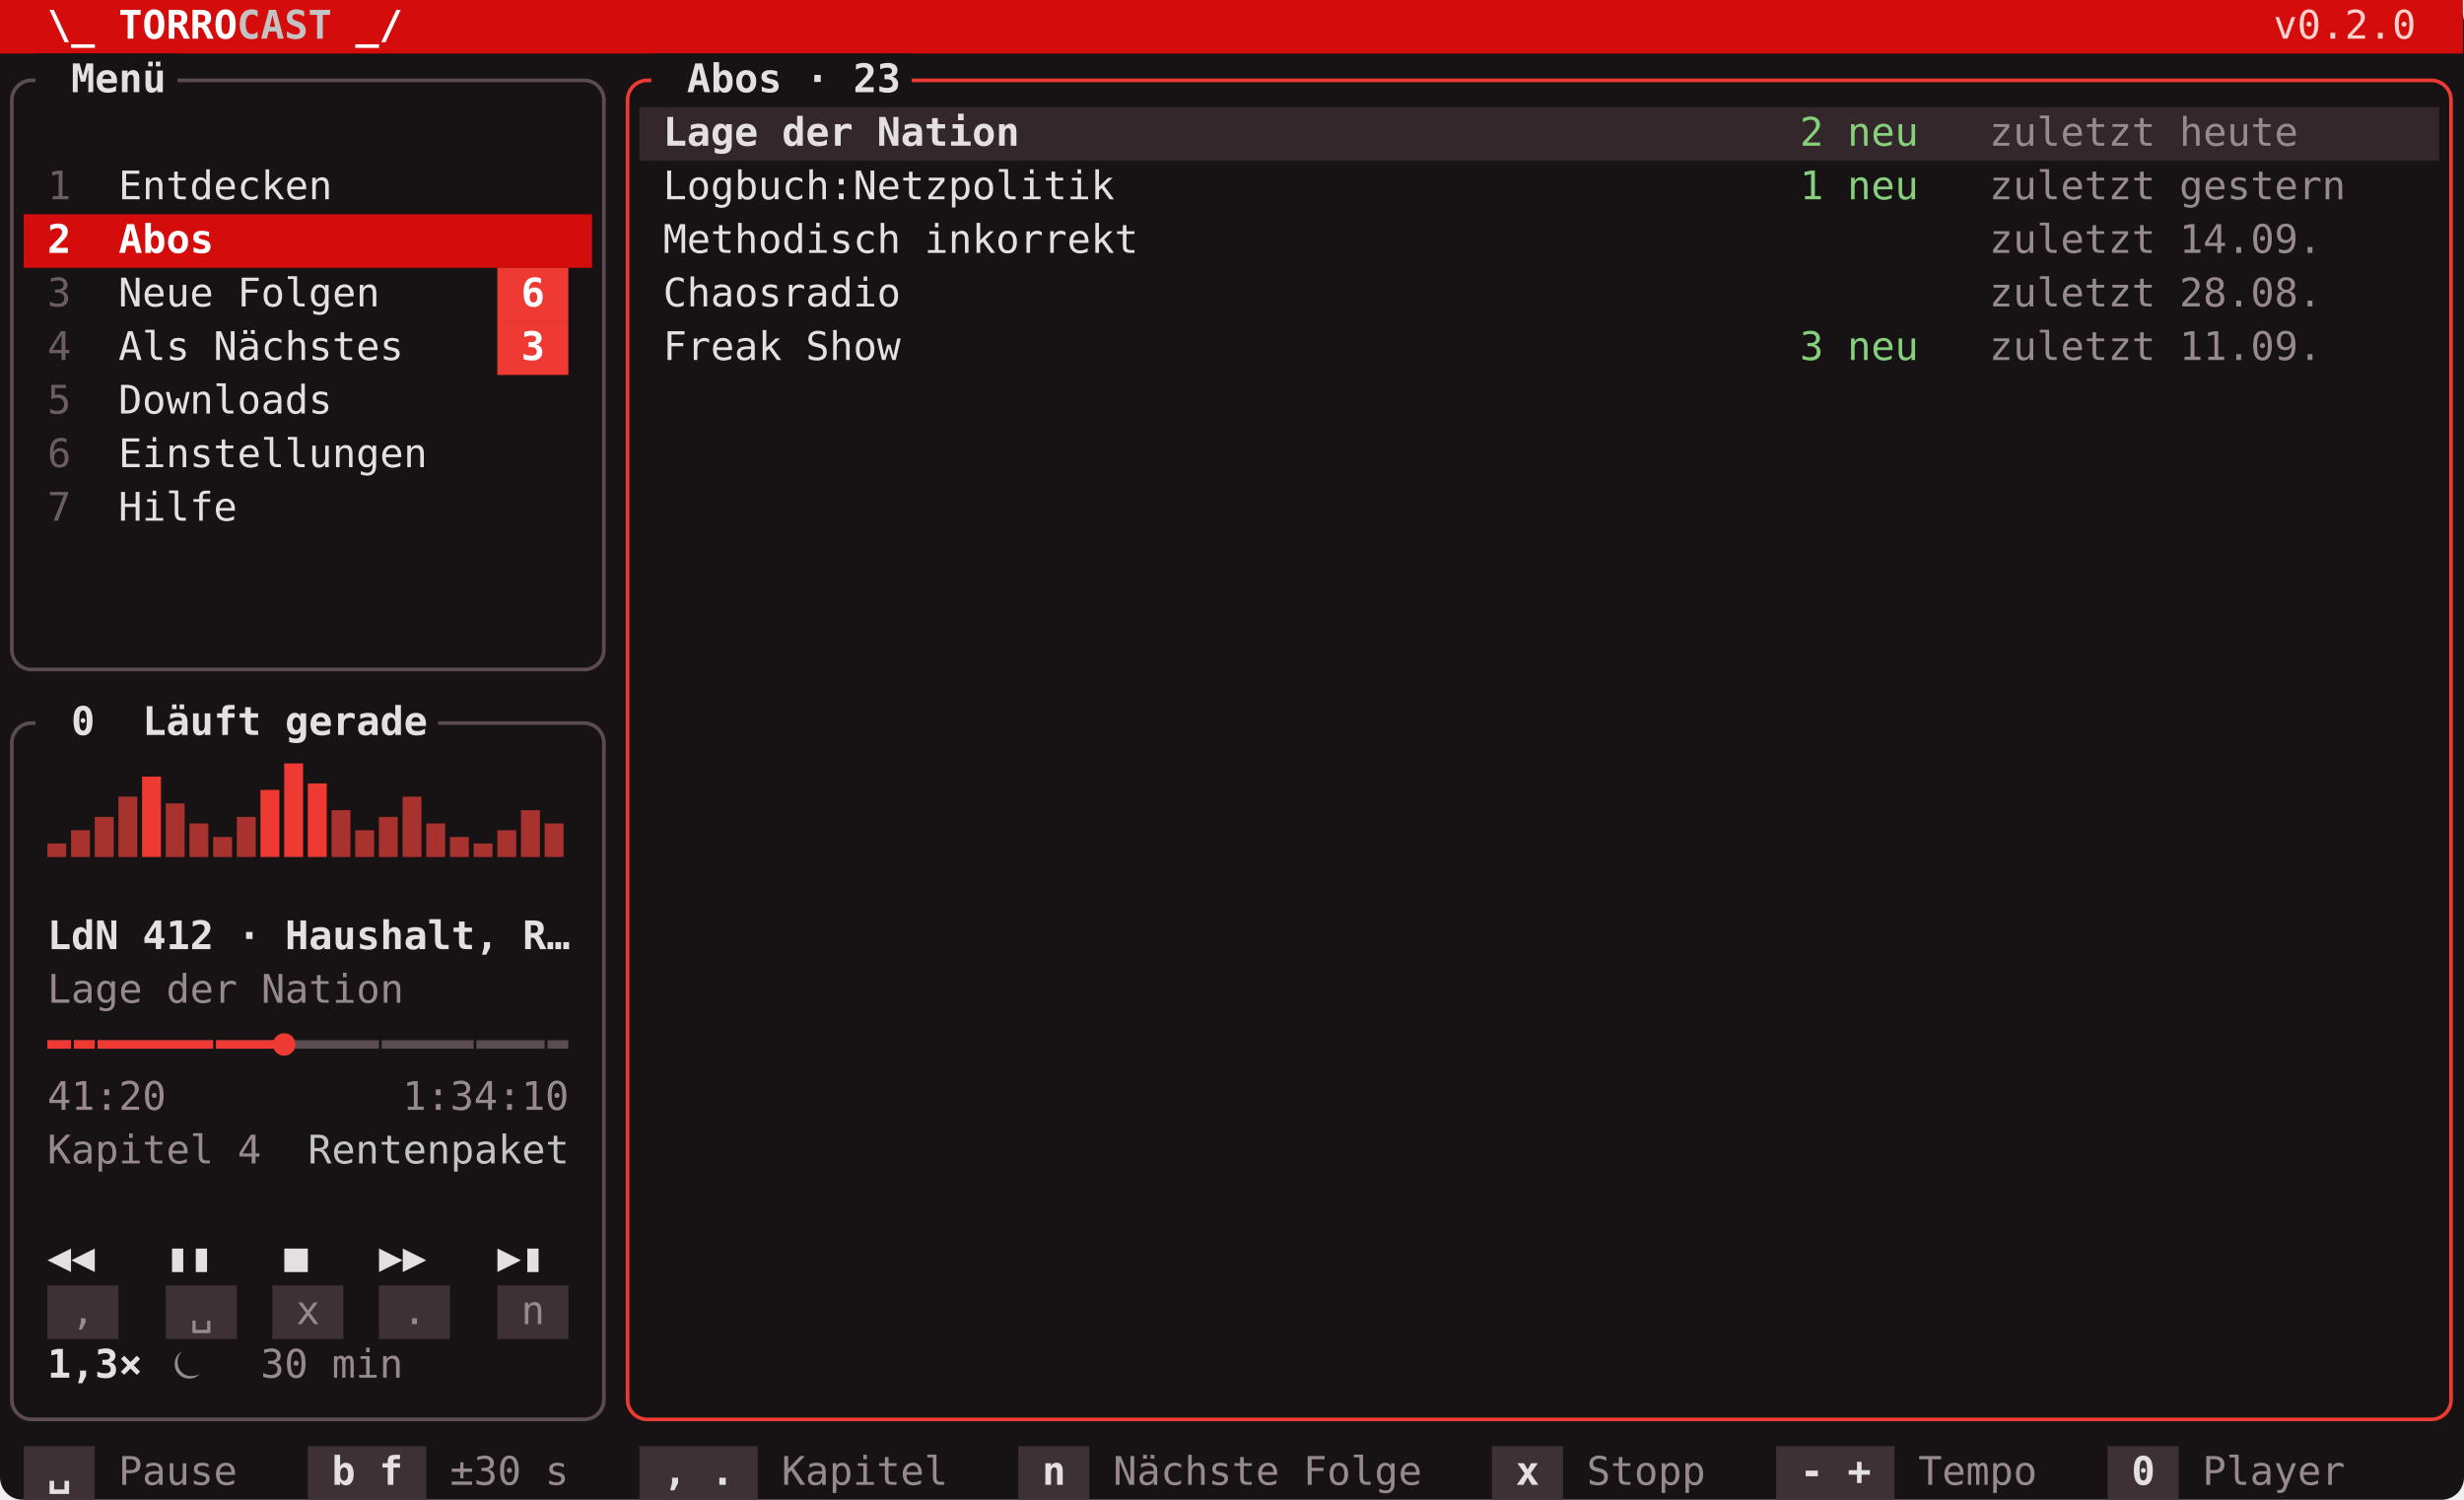
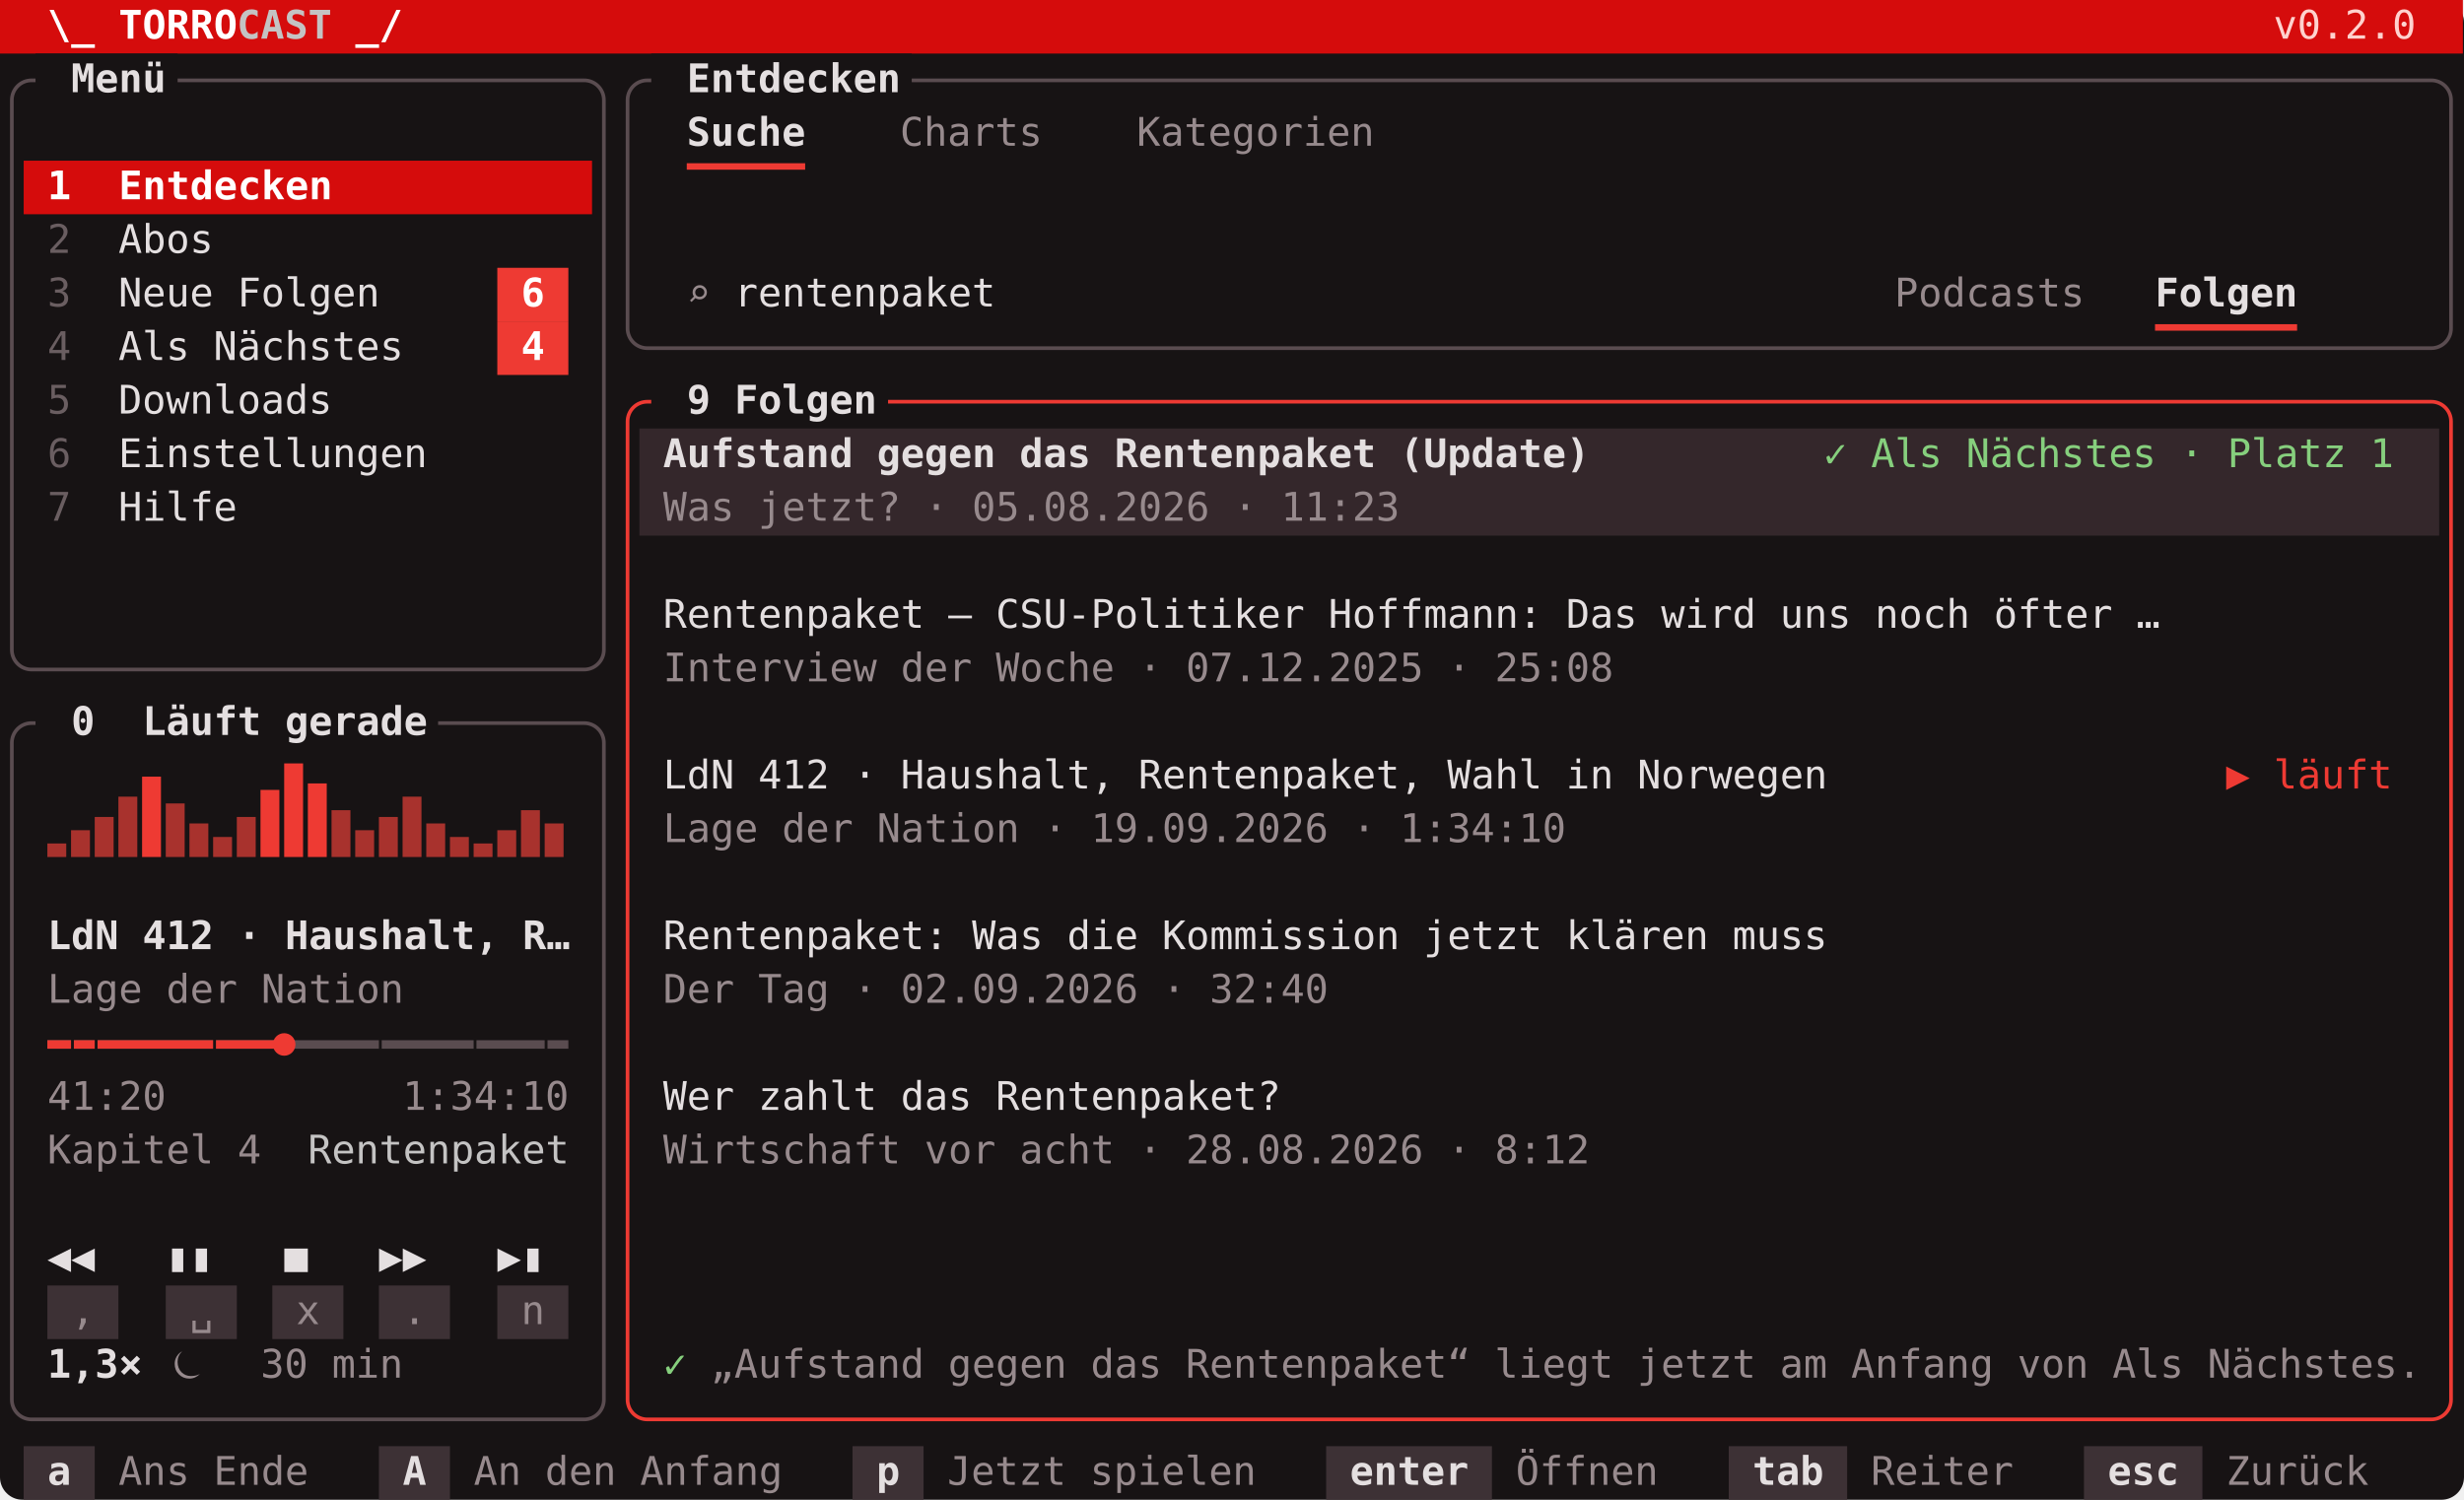
<svg xmlns="http://www.w3.org/2000/svg" viewBox="0 0 874 532" width="874" height="532" font-family="ui-monospace, 'SF Mono', 'JetBrains Mono', Menlo, Consolas, 'DejaVu Sans Mono', monospace" font-size="14">
  <rect width="100%" height="100%" fill="#171314" rx="8" />
  <rect x="0.0" y="0.0" width="873.6" height="19.0" fill="#d50c0c" rx="0" />
  <rect x="4.2" y="28.5" width="210.0" height="209.0" rx="7" fill="none" stroke="#5a4c50" stroke-width="1.3" />
  <rect x="12.6" y="19.0" width="50.4" height="19" fill="#171314" />
-   <rect x="8.4" y="76.0" width="201.6" height="19.0" fill="#d50c0c" rx="0" />
+   <rect x="8.4" y="57.0" width="201.6" height="19.0" fill="#d50c0c" rx="0" />
  <rect x="176.4" y="95.0" width="25.2" height="19.0" fill="#ee3a33" rx="0" />
  <rect x="176.4" y="114.0" width="25.2" height="19.0" fill="#ee3a33" rx="0" />
  <rect x="4.2" y="256.5" width="210.0" height="247.0" rx="7" fill="none" stroke="#5a4c50" stroke-width="1.3" />
  <rect x="12.6" y="247.0" width="142.8" height="19" fill="#171314" />
  <rect x="16.8" y="299.2" width="6.7" height="4.8" fill="#a8322d" rx="0" />
  <rect x="25.2" y="294.5" width="6.7" height="9.5" fill="#a8322d" rx="0" />
  <rect x="33.6" y="289.8" width="6.7" height="14.2" fill="#a8322d" rx="0" />
  <rect x="42.0" y="282.6" width="6.7" height="21.4" fill="#a8322d" rx="0" />
  <rect x="50.4" y="275.5" width="6.7" height="28.5" fill="#ee3a33" rx="0" />
  <rect x="58.8" y="285.0" width="6.7" height="19.0" fill="#a8322d" rx="0" />
  <rect x="67.2" y="292.1" width="6.7" height="11.9" fill="#a8322d" rx="0" />
  <rect x="75.6" y="296.9" width="6.7" height="7.1" fill="#a8322d" rx="0" />
  <rect x="84.0" y="289.8" width="6.7" height="14.2" fill="#a8322d" rx="0" />
  <rect x="92.4" y="280.2" width="6.7" height="23.8" fill="#ee3a33" rx="0" />
  <rect x="100.8" y="270.8" width="6.7" height="33.2" fill="#ee3a33" rx="0" />
  <rect x="109.2" y="277.9" width="6.7" height="26.1" fill="#ee3a33" rx="0" />
  <rect x="117.6" y="287.4" width="6.7" height="16.6" fill="#a8322d" rx="0" />
  <rect x="126.0" y="294.5" width="6.7" height="9.5" fill="#a8322d" rx="0" />
  <rect x="134.4" y="289.8" width="6.7" height="14.2" fill="#a8322d" rx="0" />
  <rect x="142.8" y="282.6" width="6.7" height="21.4" fill="#a8322d" rx="0" />
  <rect x="151.2" y="292.1" width="6.7" height="11.9" fill="#a8322d" rx="0" />
  <rect x="159.6" y="296.9" width="6.7" height="7.1" fill="#a8322d" rx="0" />
  <rect x="168.0" y="299.2" width="6.7" height="4.8" fill="#a8322d" rx="0" />
  <rect x="176.4" y="294.5" width="6.7" height="9.5" fill="#a8322d" rx="0" />
  <rect x="184.8" y="287.4" width="6.7" height="16.6" fill="#a8322d" rx="0" />
  <rect x="193.2" y="292.1" width="6.7" height="11.9" fill="#a8322d" rx="0" />
  <rect x="16.8" y="369.0" width="184.8" height="3.0" fill="#5a4c50" rx="0" />
  <rect x="16.8" y="369.0" width="84.0" height="3.0" fill="#ee3a33" rx="0" />
  <rect x="25.2" y="365.8" width="1.0" height="9.5" fill="#171314" rx="0" />
  <rect x="33.6" y="365.8" width="1.0" height="9.5" fill="#171314" rx="0" />
  <rect x="75.6" y="365.8" width="1.0" height="9.5" fill="#171314" rx="0" />
  <rect x="134.4" y="365.8" width="1.0" height="9.5" fill="#171314" rx="0" />
  <rect x="168.0" y="365.8" width="1.0" height="9.5" fill="#171314" rx="0" />
  <rect x="193.2" y="365.8" width="1.0" height="9.5" fill="#171314" rx="0" />
  <circle cx="100.8" cy="370.5" r="4" fill="#ee3a33" />
  <rect x="16.8" y="456.0" width="25.2" height="19.0" fill="#3d3135" rx="0" />
  <rect x="58.8" y="456.0" width="25.2" height="19.0" fill="#3d3135" rx="0" />
  <rect x="96.6" y="456.0" width="25.2" height="19.0" fill="#3d3135" rx="0" />
  <rect x="134.4" y="456.0" width="25.2" height="19.0" fill="#3d3135" rx="0" />
  <rect x="176.4" y="456.0" width="25.2" height="19.0" fill="#3d3135" rx="0" />
  <rect x="8.4" y="513.0" width="25.2" height="19.0" fill="#3d3135" rx="0" />
-   <rect x="109.2" y="513.0" width="42.0" height="19.0" fill="#3d3135" rx="0" />
-   <rect x="226.8" y="513.0" width="42.0" height="19.0" fill="#3d3135" rx="0" />
-   <rect x="361.2" y="513.0" width="25.2" height="19.0" fill="#3d3135" rx="0" />
-   <rect x="529.2" y="513.0" width="25.2" height="19.0" fill="#3d3135" rx="0" />
-   <rect x="630.0" y="513.0" width="42.0" height="19.0" fill="#3d3135" rx="0" />
-   <rect x="747.6" y="513.0" width="25.2" height="19.0" fill="#3d3135" rx="0" />
-   <rect x="222.6" y="28.5" width="646.8" height="475.0" rx="7" fill="none" stroke="#ee3a33" stroke-width="1.3" />
+   <rect x="134.4" y="513.0" width="25.2" height="19.0" fill="#3d3135" rx="0" />
+   <rect x="302.4" y="513.0" width="25.2" height="19.0" fill="#3d3135" rx="0" />
+   <rect x="470.4" y="513.0" width="58.8" height="19.0" fill="#3d3135" rx="0" />
+   <rect x="613.2" y="513.0" width="42.0" height="19.0" fill="#3d3135" rx="0" />
+   <rect x="739.2" y="513.0" width="42.0" height="19.0" fill="#3d3135" rx="0" />
+   <rect x="222.6" y="28.5" width="646.8" height="95.0" rx="7" fill="none" stroke="#5a4c50" stroke-width="1.3" />
  <rect x="231.0" y="19.0" width="92.4" height="19" fill="#171314" />
-   <rect x="226.8" y="38.0" width="638.4" height="19.0" fill="#34272b" rx="0" />
+   <rect x="243.6" y="57.9" width="42.0" height="2.3" fill="#ee3a33" rx="0" />
+   <rect x="764.4" y="115.0" width="50.4" height="2.3" fill="#ee3a33" rx="0" />
+   <rect x="222.6" y="142.5" width="646.8" height="361.0" rx="7" fill="none" stroke="#ee3a33" stroke-width="1.3" />
+   <rect x="231.0" y="133.0" width="84.0" height="19" fill="#171314" />
+   <rect x="226.8" y="152.0" width="638.4" height="38.0" fill="#34272b" rx="0" />
  <text x="16.8" y="13.7" textLength="67.2" lengthAdjust="spacingAndGlyphs" fill="#ffffff" font-weight="700" xml:space="preserve">\_ TORRO</text>
  <text x="84.0" y="13.7" textLength="33.6" lengthAdjust="spacingAndGlyphs" fill="#c4c3c3" font-weight="700" xml:space="preserve">CAST</text>
  <text x="117.6" y="13.7" textLength="25.2" lengthAdjust="spacingAndGlyphs" fill="#ffffff" font-weight="700" xml:space="preserve"> _/</text>
  <text x="806.4" y="13.7" textLength="50.4" lengthAdjust="spacingAndGlyphs" fill="#ffd2ce" xml:space="preserve">v0.2.0</text>
  <text x="16.8" y="32.7" textLength="50.4" lengthAdjust="spacingAndGlyphs" fill="#e4dfe0" font-weight="700" xml:space="preserve"> Menü </text>
-   <text x="16.8" y="70.7" textLength="25.2" lengthAdjust="spacingAndGlyphs" fill="#6a5e61" xml:space="preserve">1  </text>
-   <text x="42.0" y="70.7" textLength="75.6" lengthAdjust="spacingAndGlyphs" fill="#e4dfe0" xml:space="preserve">Entdecken</text>
-   <text x="16.8" y="89.7" textLength="58.8" lengthAdjust="spacingAndGlyphs" fill="#ffffff" font-weight="700" xml:space="preserve">2  Abos</text>
+   <text x="16.8" y="70.7" textLength="100.8" lengthAdjust="spacingAndGlyphs" fill="#ffffff" font-weight="700" xml:space="preserve">1  Entdecken</text>
+   <text x="16.8" y="89.7" textLength="25.2" lengthAdjust="spacingAndGlyphs" fill="#6a5e61" xml:space="preserve">2  </text>
+   <text x="42.0" y="89.7" textLength="33.6" lengthAdjust="spacingAndGlyphs" fill="#e4dfe0" xml:space="preserve">Abos</text>
  <text x="16.8" y="108.7" textLength="25.2" lengthAdjust="spacingAndGlyphs" fill="#6a5e61" xml:space="preserve">3  </text>
  <text x="42.0" y="108.7" textLength="92.4" lengthAdjust="spacingAndGlyphs" fill="#e4dfe0" xml:space="preserve">Neue Folgen</text>
  <text x="176.4" y="108.7" textLength="25.2" lengthAdjust="spacingAndGlyphs" fill="#ffffff" font-weight="700" xml:space="preserve"> 6 </text>
  <text x="16.8" y="127.7" textLength="25.2" lengthAdjust="spacingAndGlyphs" fill="#6a5e61" xml:space="preserve">4  </text>
  <text x="42.0" y="127.7" textLength="100.8" lengthAdjust="spacingAndGlyphs" fill="#e4dfe0" xml:space="preserve">Als Nächstes</text>
-   <text x="176.4" y="127.7" textLength="25.2" lengthAdjust="spacingAndGlyphs" fill="#ffffff" font-weight="700" xml:space="preserve"> 3 </text>
+   <text x="176.4" y="127.7" textLength="25.2" lengthAdjust="spacingAndGlyphs" fill="#ffffff" font-weight="700" xml:space="preserve"> 4 </text>
  <text x="16.8" y="146.7" textLength="25.2" lengthAdjust="spacingAndGlyphs" fill="#6a5e61" xml:space="preserve">5  </text>
  <text x="42.0" y="146.7" textLength="75.6" lengthAdjust="spacingAndGlyphs" fill="#e4dfe0" xml:space="preserve">Downloads</text>
  <text x="16.8" y="165.7" textLength="25.2" lengthAdjust="spacingAndGlyphs" fill="#6a5e61" xml:space="preserve">6  </text>
  <text x="42.0" y="165.7" textLength="109.2" lengthAdjust="spacingAndGlyphs" fill="#e4dfe0" xml:space="preserve">Einstellungen</text>
  <text x="16.8" y="184.7" textLength="25.2" lengthAdjust="spacingAndGlyphs" fill="#6a5e61" xml:space="preserve">7  </text>
  <text x="42.0" y="184.7" textLength="42.0" lengthAdjust="spacingAndGlyphs" fill="#e4dfe0" xml:space="preserve">Hilfe</text>
  <text x="16.8" y="260.7" textLength="142.8" lengthAdjust="spacingAndGlyphs" fill="#e4dfe0" font-weight="700" xml:space="preserve"> 0  Läuft gerade </text>
  <text x="16.8" y="336.7" textLength="184.8" lengthAdjust="spacingAndGlyphs" fill="#e4dfe0" font-weight="700" xml:space="preserve">LdN 412 · Haushalt, R…</text>
  <text x="16.8" y="355.7" textLength="126.0" lengthAdjust="spacingAndGlyphs" fill="#978a8d" xml:space="preserve">Lage der Nation</text>
  <text x="16.8" y="393.7" textLength="42.0" lengthAdjust="spacingAndGlyphs" fill="#978a8d" xml:space="preserve">41:20</text>
  <text x="142.8" y="393.7" textLength="58.8" lengthAdjust="spacingAndGlyphs" fill="#978a8d" xml:space="preserve">1:34:10</text>
  <text x="16.8" y="412.7" textLength="92.4" lengthAdjust="spacingAndGlyphs" fill="#978a8d" xml:space="preserve">Kapitel 4  </text>
  <text x="109.2" y="412.7" textLength="92.4" lengthAdjust="spacingAndGlyphs" fill="#c4c3c3" xml:space="preserve">Rentenpaket</text>
  <text x="16.8" y="450.7" textLength="16.8" lengthAdjust="spacingAndGlyphs" fill="#e4dfe0" font-weight="700" xml:space="preserve">◀◀</text>
  <text x="16.8" y="469.7" textLength="25.2" lengthAdjust="spacingAndGlyphs" fill="#978a8d" xml:space="preserve"> , </text>
  <text x="58.8" y="450.7" textLength="16.8" lengthAdjust="spacingAndGlyphs" fill="#e4dfe0" font-weight="700" xml:space="preserve">▮▮</text>
  <text x="58.8" y="469.7" textLength="25.2" lengthAdjust="spacingAndGlyphs" fill="#978a8d" xml:space="preserve"> ␣ </text>
  <text x="100.8" y="450.7" textLength="8.4" lengthAdjust="spacingAndGlyphs" fill="#e4dfe0" font-weight="700" xml:space="preserve">■</text>
  <text x="96.6" y="469.7" textLength="25.2" lengthAdjust="spacingAndGlyphs" fill="#978a8d" xml:space="preserve"> x </text>
  <text x="134.4" y="450.7" textLength="16.8" lengthAdjust="spacingAndGlyphs" fill="#e4dfe0" font-weight="700" xml:space="preserve">▶▶</text>
  <text x="134.4" y="469.7" textLength="25.2" lengthAdjust="spacingAndGlyphs" fill="#978a8d" xml:space="preserve"> . </text>
  <text x="176.4" y="450.7" textLength="16.8" lengthAdjust="spacingAndGlyphs" fill="#e4dfe0" font-weight="700" xml:space="preserve">▶▮</text>
  <text x="176.4" y="469.7" textLength="25.2" lengthAdjust="spacingAndGlyphs" fill="#978a8d" xml:space="preserve"> n </text>
  <text x="16.8" y="488.7" textLength="33.6" lengthAdjust="spacingAndGlyphs" fill="#e4dfe0" font-weight="700" xml:space="preserve">1,3×</text>
  <text x="50.4" y="488.7" textLength="33.6" lengthAdjust="spacingAndGlyphs" fill="#978a8d" xml:space="preserve">   ⏾</text>
  <text x="84.0" y="488.7" textLength="58.8" lengthAdjust="spacingAndGlyphs" fill="#978a8d" xml:space="preserve"> 30 min</text>
-   <text x="8.4" y="526.7" textLength="25.2" lengthAdjust="spacingAndGlyphs" fill="#e4dfe0" font-weight="700" xml:space="preserve"> ␣ </text>
-   <text x="33.6" y="526.7" textLength="75.6" lengthAdjust="spacingAndGlyphs" fill="#978a8d" xml:space="preserve"> Pause   </text>
-   <text x="109.2" y="526.7" textLength="42.0" lengthAdjust="spacingAndGlyphs" fill="#e4dfe0" font-weight="700" xml:space="preserve"> b f </text>
-   <text x="151.2" y="526.7" textLength="75.6" lengthAdjust="spacingAndGlyphs" fill="#978a8d" xml:space="preserve"> ±30 s   </text>
-   <text x="226.8" y="526.7" textLength="42.0" lengthAdjust="spacingAndGlyphs" fill="#e4dfe0" font-weight="700" xml:space="preserve"> , . </text>
-   <text x="268.8" y="526.7" textLength="92.4" lengthAdjust="spacingAndGlyphs" fill="#978a8d" xml:space="preserve"> Kapitel   </text>
-   <text x="361.2" y="526.7" textLength="25.2" lengthAdjust="spacingAndGlyphs" fill="#e4dfe0" font-weight="700" xml:space="preserve"> n </text>
-   <text x="386.4" y="526.7" textLength="142.8" lengthAdjust="spacingAndGlyphs" fill="#978a8d" xml:space="preserve"> Nächste Folge   </text>
-   <text x="529.2" y="526.7" textLength="25.2" lengthAdjust="spacingAndGlyphs" fill="#e4dfe0" font-weight="700" xml:space="preserve"> x </text>
-   <text x="554.4" y="526.7" textLength="75.6" lengthAdjust="spacingAndGlyphs" fill="#978a8d" xml:space="preserve"> Stopp   </text>
-   <text x="630.0" y="526.7" textLength="42.0" lengthAdjust="spacingAndGlyphs" fill="#e4dfe0" font-weight="700" xml:space="preserve"> - + </text>
-   <text x="672.0" y="526.7" textLength="75.6" lengthAdjust="spacingAndGlyphs" fill="#978a8d" xml:space="preserve"> Tempo   </text>
-   <text x="747.6" y="526.7" textLength="25.2" lengthAdjust="spacingAndGlyphs" fill="#e4dfe0" font-weight="700" xml:space="preserve"> 0 </text>
-   <text x="772.8" y="526.7" textLength="84.0" lengthAdjust="spacingAndGlyphs" fill="#978a8d" xml:space="preserve"> Player   </text>
-   <text x="235.2" y="32.7" textLength="92.4" lengthAdjust="spacingAndGlyphs" fill="#e4dfe0" font-weight="700" xml:space="preserve"> Abos · 23 </text>
-   <text x="235.2" y="51.7" textLength="126.0" lengthAdjust="spacingAndGlyphs" fill="#e4dfe0" font-weight="700" xml:space="preserve">Lage der Nation</text>
-   <text x="638.4" y="51.7" textLength="42.0" lengthAdjust="spacingAndGlyphs" fill="#86cf7d" xml:space="preserve">2 neu</text>
-   <text x="705.6" y="51.7" textLength="109.2" lengthAdjust="spacingAndGlyphs" fill="#978a8d" xml:space="preserve">zuletzt heute</text>
-   <text x="235.2" y="70.7" textLength="159.6" lengthAdjust="spacingAndGlyphs" fill="#e4dfe0" xml:space="preserve">Logbuch:Netzpolitik</text>
-   <text x="638.4" y="70.7" textLength="42.0" lengthAdjust="spacingAndGlyphs" fill="#86cf7d" xml:space="preserve">1 neu</text>
-   <text x="705.6" y="70.7" textLength="126.0" lengthAdjust="spacingAndGlyphs" fill="#978a8d" xml:space="preserve">zuletzt gestern</text>
-   <text x="235.2" y="89.7" textLength="168.0" lengthAdjust="spacingAndGlyphs" fill="#e4dfe0" xml:space="preserve">Methodisch inkorrekt</text>
-   <text x="705.6" y="89.7" textLength="117.6" lengthAdjust="spacingAndGlyphs" fill="#978a8d" xml:space="preserve">zuletzt 14.09.</text>
-   <text x="235.2" y="108.7" textLength="84.0" lengthAdjust="spacingAndGlyphs" fill="#e4dfe0" xml:space="preserve">Chaosradio</text>
-   <text x="705.6" y="108.7" textLength="117.6" lengthAdjust="spacingAndGlyphs" fill="#978a8d" xml:space="preserve">zuletzt 28.08.</text>
-   <text x="235.2" y="127.7" textLength="84.0" lengthAdjust="spacingAndGlyphs" fill="#e4dfe0" xml:space="preserve">Freak Show</text>
-   <text x="638.4" y="127.7" textLength="42.0" lengthAdjust="spacingAndGlyphs" fill="#86cf7d" xml:space="preserve">3 neu</text>
-   <text x="705.6" y="127.7" textLength="117.6" lengthAdjust="spacingAndGlyphs" fill="#978a8d" xml:space="preserve">zuletzt 11.09.</text>
+   <text x="8.4" y="526.7" textLength="25.2" lengthAdjust="spacingAndGlyphs" fill="#e4dfe0" font-weight="700" xml:space="preserve"> a </text>
+   <text x="33.6" y="526.7" textLength="100.8" lengthAdjust="spacingAndGlyphs" fill="#978a8d" xml:space="preserve"> Ans Ende   </text>
+   <text x="134.4" y="526.7" textLength="25.2" lengthAdjust="spacingAndGlyphs" fill="#e4dfe0" font-weight="700" xml:space="preserve"> A </text>
+   <text x="159.6" y="526.7" textLength="142.8" lengthAdjust="spacingAndGlyphs" fill="#978a8d" xml:space="preserve"> An den Anfang   </text>
+   <text x="302.4" y="526.7" textLength="25.2" lengthAdjust="spacingAndGlyphs" fill="#e4dfe0" font-weight="700" xml:space="preserve"> p </text>
+   <text x="327.6" y="526.7" textLength="142.8" lengthAdjust="spacingAndGlyphs" fill="#978a8d" xml:space="preserve"> Jetzt spielen   </text>
+   <text x="470.4" y="526.7" textLength="58.8" lengthAdjust="spacingAndGlyphs" fill="#e4dfe0" font-weight="700" xml:space="preserve"> enter </text>
+   <text x="529.2" y="526.7" textLength="84.0" lengthAdjust="spacingAndGlyphs" fill="#978a8d" xml:space="preserve"> Öffnen   </text>
+   <text x="613.2" y="526.7" textLength="42.0" lengthAdjust="spacingAndGlyphs" fill="#e4dfe0" font-weight="700" xml:space="preserve"> tab </text>
+   <text x="655.2" y="526.7" textLength="84.0" lengthAdjust="spacingAndGlyphs" fill="#978a8d" xml:space="preserve"> Reiter   </text>
+   <text x="739.2" y="526.7" textLength="42.0" lengthAdjust="spacingAndGlyphs" fill="#e4dfe0" font-weight="700" xml:space="preserve"> esc </text>
+   <text x="781.2" y="526.7" textLength="84.0" lengthAdjust="spacingAndGlyphs" fill="#978a8d" xml:space="preserve"> Zurück   </text>
+   <text x="235.2" y="32.7" textLength="92.4" lengthAdjust="spacingAndGlyphs" fill="#e4dfe0" font-weight="700" xml:space="preserve"> Entdecken </text>
+   <text x="243.6" y="51.7" textLength="42.0" lengthAdjust="spacingAndGlyphs" fill="#e4dfe0" font-weight="700" xml:space="preserve">Suche</text>
+   <text x="319.2" y="51.7" textLength="50.4" lengthAdjust="spacingAndGlyphs" fill="#978a8d" xml:space="preserve">Charts</text>
+   <text x="403.2" y="51.7" textLength="84.0" lengthAdjust="spacingAndGlyphs" fill="#978a8d" xml:space="preserve">Kategorien</text>
+   <text x="243.6" y="108.7" textLength="8.4" lengthAdjust="spacingAndGlyphs" fill="#978a8d" xml:space="preserve">⌕</text>
+   <text x="252.0" y="108.7" textLength="100.8" lengthAdjust="spacingAndGlyphs" fill="#e4dfe0" xml:space="preserve"> rentenpaket</text>
+   <text x="672.0" y="108.7" textLength="67.2" lengthAdjust="spacingAndGlyphs" fill="#978a8d" xml:space="preserve">Podcasts</text>
+   <text x="764.4" y="108.7" textLength="50.4" lengthAdjust="spacingAndGlyphs" fill="#e4dfe0" font-weight="700" xml:space="preserve">Folgen</text>
+   <text x="235.2" y="146.7" textLength="84.0" lengthAdjust="spacingAndGlyphs" fill="#e4dfe0" font-weight="700" xml:space="preserve"> 9 Folgen </text>
+   <text x="235.2" y="165.7" textLength="327.6" lengthAdjust="spacingAndGlyphs" fill="#e4dfe0" font-weight="700" xml:space="preserve">Aufstand gegen das Rentenpaket (Update)</text>
+   <text x="235.2" y="184.7" textLength="260.4" lengthAdjust="spacingAndGlyphs" fill="#978a8d" xml:space="preserve">Was jetzt? · 05.08.2026 · 11:23</text>
+   <text x="646.8" y="165.7" textLength="201.6" lengthAdjust="spacingAndGlyphs" fill="#86cf7d" xml:space="preserve">✓ Als Nächstes · Platz 1</text>
+   <text x="235.2" y="222.7" textLength="529.2" lengthAdjust="spacingAndGlyphs" fill="#e4dfe0" xml:space="preserve">Rentenpaket – CSU-Politiker Hoffmann: Das wird uns noch öfter …</text>
+   <text x="235.2" y="241.7" textLength="336.0" lengthAdjust="spacingAndGlyphs" fill="#978a8d" xml:space="preserve">Interview der Woche · 07.12.2025 · 25:08</text>
+   <text x="235.2" y="279.7" textLength="411.6" lengthAdjust="spacingAndGlyphs" fill="#e4dfe0" xml:space="preserve">LdN 412 · Haushalt, Rentenpaket, Wahl in Norwegen</text>
+   <text x="235.2" y="298.7" textLength="319.2" lengthAdjust="spacingAndGlyphs" fill="#978a8d" xml:space="preserve">Lage der Nation · 19.09.2026 · 1:34:10</text>
+   <text x="789.6" y="279.7" textLength="58.8" lengthAdjust="spacingAndGlyphs" fill="#ee3a33" xml:space="preserve">▶ läuft</text>
+   <text x="235.2" y="336.7" textLength="411.6" lengthAdjust="spacingAndGlyphs" fill="#e4dfe0" xml:space="preserve">Rentenpaket: Was die Kommission jetzt klären muss</text>
+   <text x="235.2" y="355.7" textLength="235.2" lengthAdjust="spacingAndGlyphs" fill="#978a8d" xml:space="preserve">Der Tag · 02.09.2026 · 32:40</text>
+   <text x="235.2" y="393.7" textLength="218.4" lengthAdjust="spacingAndGlyphs" fill="#e4dfe0" xml:space="preserve">Wer zahlt das Rentenpaket?</text>
+   <text x="235.2" y="412.7" textLength="327.6" lengthAdjust="spacingAndGlyphs" fill="#978a8d" xml:space="preserve">Wirtschaft vor acht · 28.08.2026 · 8:12</text>
+   <text x="235.2" y="488.7" textLength="16.8" lengthAdjust="spacingAndGlyphs" fill="#86cf7d" xml:space="preserve">✓ </text>
+   <text x="252.0" y="488.7" textLength="604.8" lengthAdjust="spacingAndGlyphs" fill="#978a8d" xml:space="preserve">„Aufstand gegen das Rentenpaket“ liegt jetzt am Anfang von Als Nächstes.</text>
</svg>
